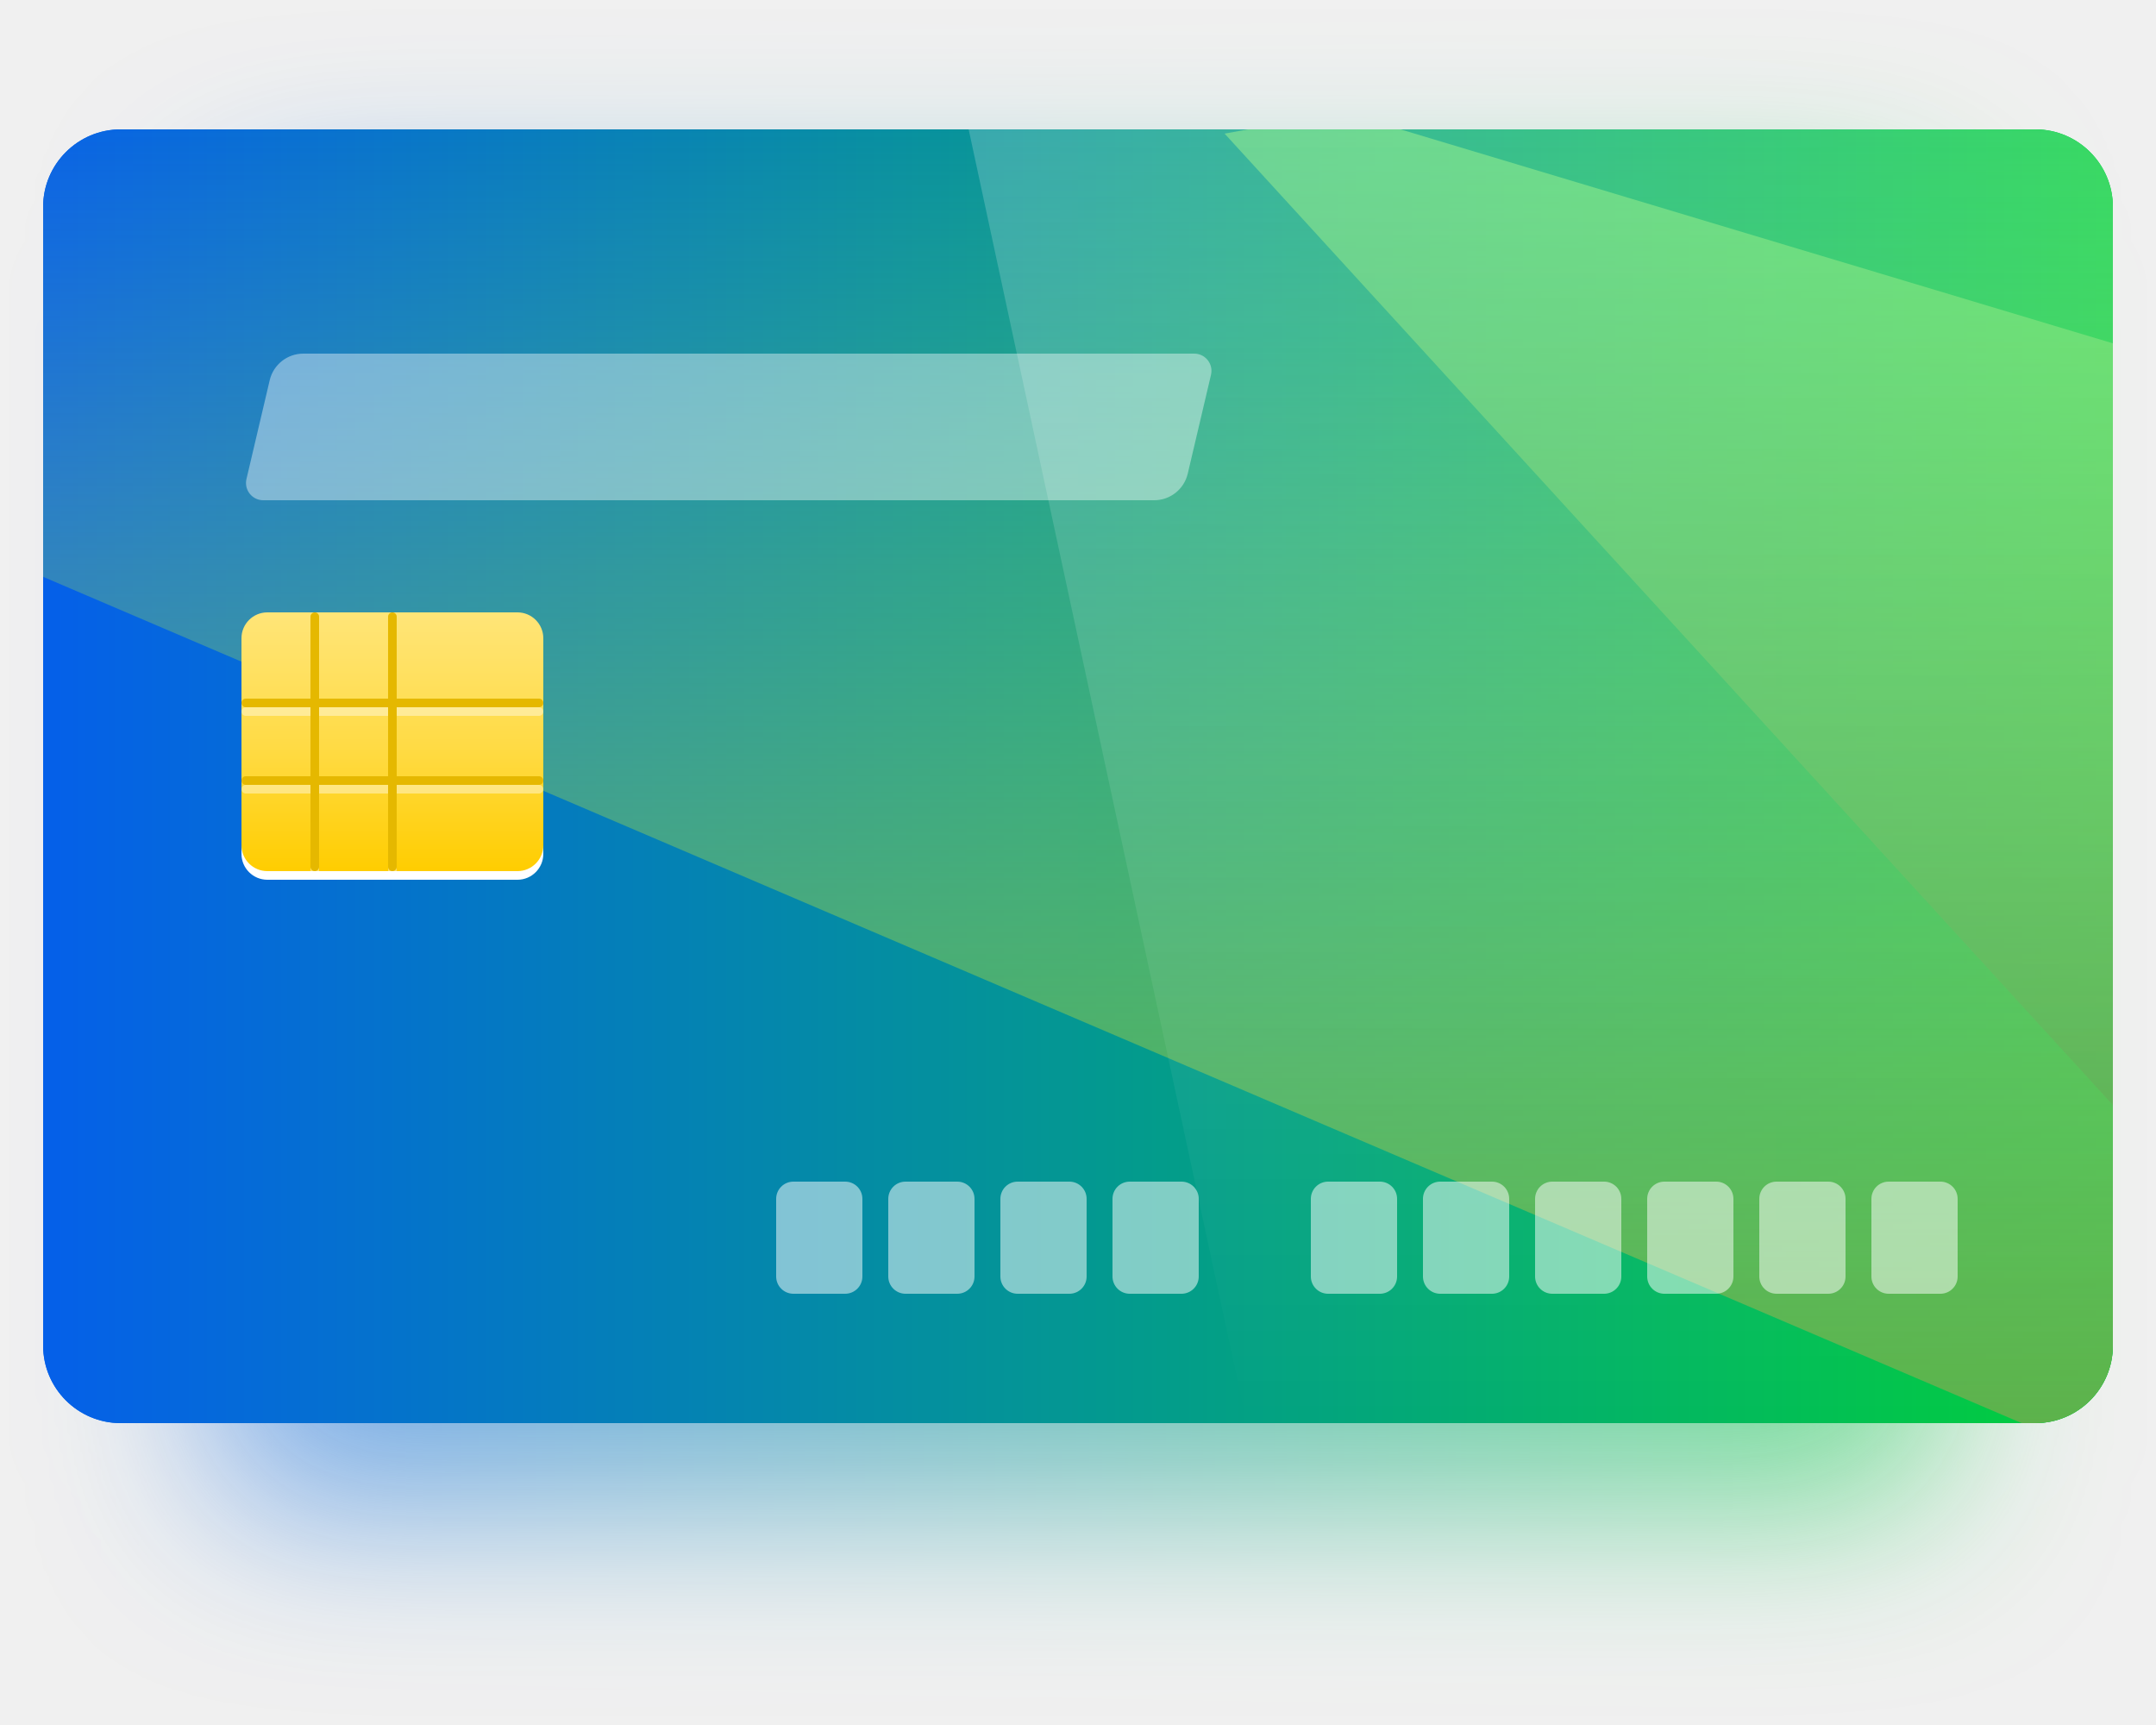
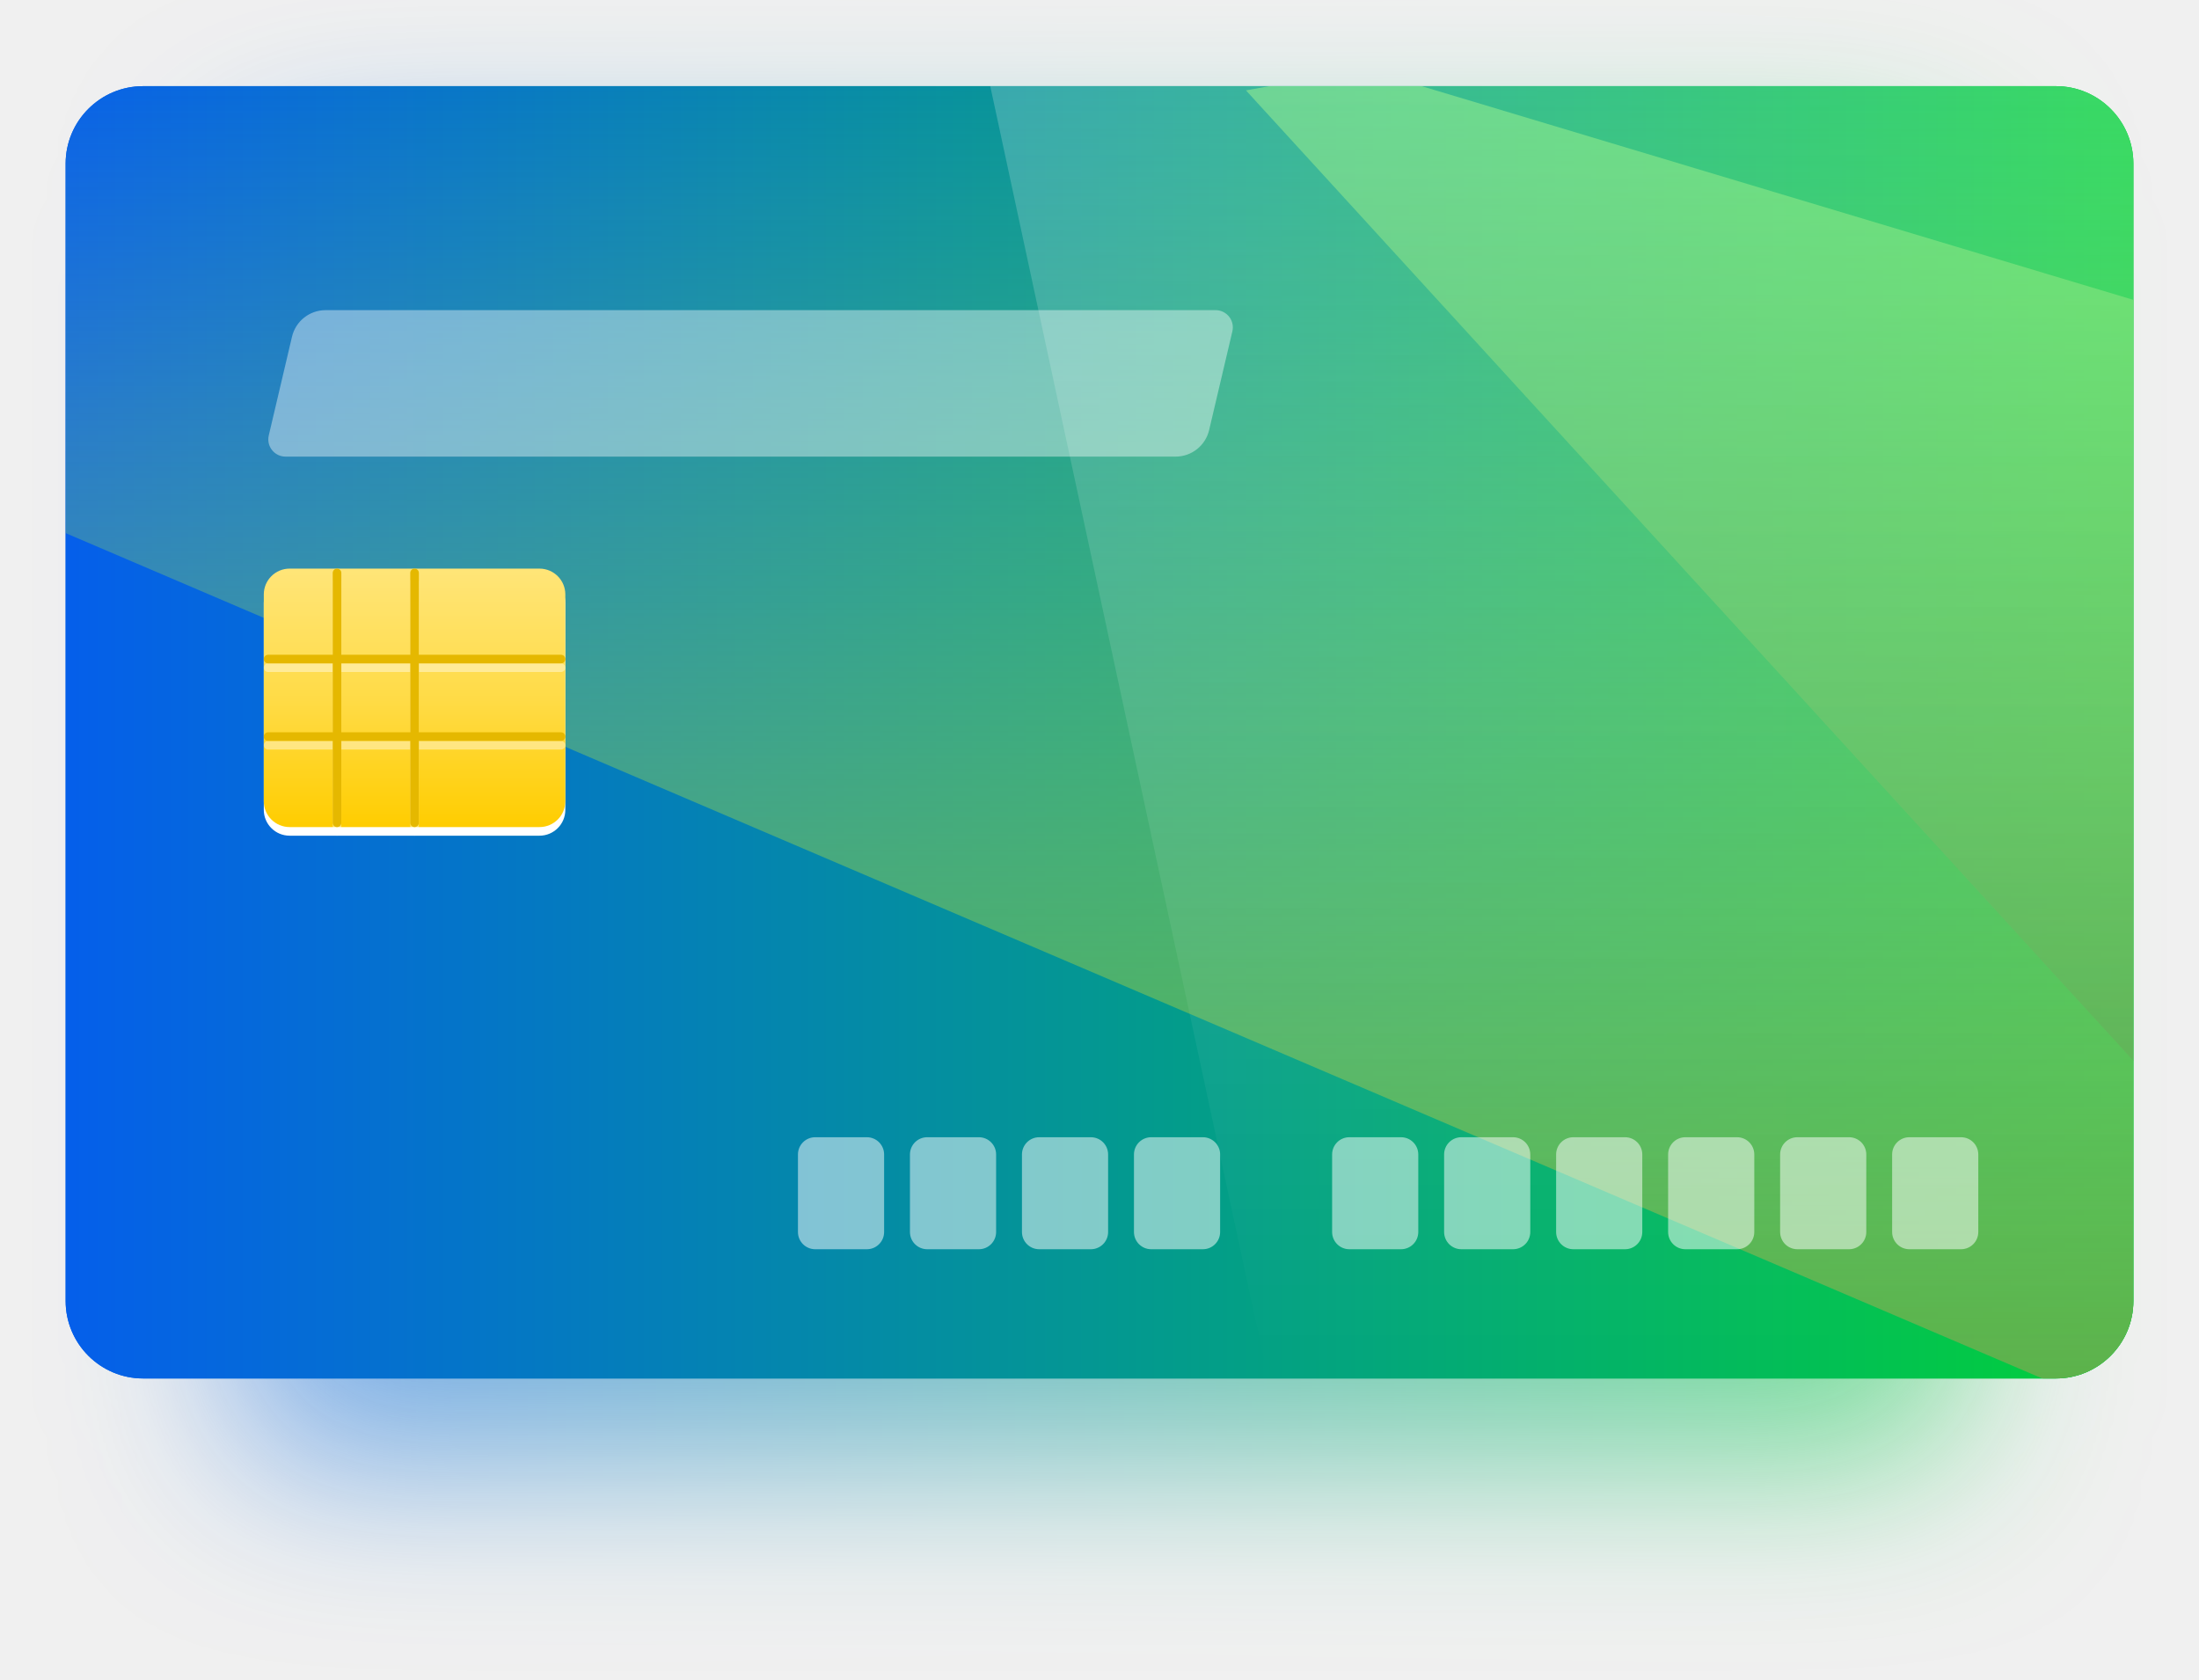
- <svg xmlns="http://www.w3.org/2000/svg" xmlns:xlink="http://www.w3.org/1999/xlink" width="250px" height="200px" viewBox="0 0 250 200" version="1.1">
+ <svg xmlns="http://www.w3.org/2000/svg" xmlns:xlink="http://www.w3.org/1999/xlink" width="250px" height="191px" viewBox="0 5 250 195" version="1.1">
  <defs>
    <linearGradient x1="0%" y1="50%" x2="100%" y2="50%" id="linearGradient-1">
      <stop stop-color="#055FEA" offset="0%" />
      <stop stop-color="#02D03A" offset="100%" />
    </linearGradient>
    <filter x="-15.0%" y="-20.0%" width="130.0%" height="140.0%" filterUnits="objectBoundingBox" id="filter-2">
      <feGaussianBlur stdDeviation="10" in="SourceGraphic" />
    </filter>
    <linearGradient x1="0%" y1="50%" x2="100%" y2="50%" id="linearGradient-3">
      <stop stop-color="#055FEA" offset="0%" />
      <stop stop-color="#02D03A" offset="100%" />
    </linearGradient>
    <path d="M9,0 L231,0 C235.971,-1.77635684e-15 240,4.029 240,9 L240,141 C240,145.971 235.971,150 231,150 L9,150 C4.029,150 6.08718376e-16,145.971 0,141 L0,9 C-6.08718376e-16,4.029 4.029,0 9,0 Z" id="path-4" />
    <linearGradient x1="50%" y1="0%" x2="50%" y2="100%" id="linearGradient-6">
      <stop stop-color="#97D881" stop-opacity="0" offset="0%" />
      <stop stop-color="#5EB04A" offset="100%" />
    </linearGradient>
    <linearGradient x1="50%" y1="0%" x2="50%" y2="100%" id="linearGradient-7">
      <stop stop-color="#8EF575" offset="0%" />
      <stop stop-color="#5FA14F" offset="100%" />
    </linearGradient>
    <linearGradient x1="50%" y1="0%" x2="50%" y2="100%" id="linearGradient-8">
      <stop stop-color="#FFE578" offset="0%" />
      <stop stop-color="#FFDB45" offset="51.638%" />
      <stop stop-color="#FFCD00" offset="100%" />
    </linearGradient>
    <linearGradient x1="50%" y1="0%" x2="50%" y2="100%" id="linearGradient-9">
      <stop stop-color="#FFFFFF" offset="0%" />
      <stop stop-color="#FFFFFF" stop-opacity="0" offset="100%" />
    </linearGradient>
    <path d="M0.321,0 L124,0 C128.971,-1.77635684e-15 133,4.029 133,9 L133,141 C133,145.971 128.971,150 124,150 L32.562,150 L0.321,0 Z" id="path-10" />
  </defs>
  <g id="Main" stroke="none" stroke-width="1" fill="none" fill-rule="evenodd">
    <g id="Index" transform="translate(-1000, -1626)">
      <g id="Group-46" transform="translate(195, 1535)">
        <g id="Group-25">
          <g id="Group-23-Copy-4" transform="translate(810, 90)">
            <g id="petrol" transform="translate(0, 16)">
              <path d="M27.5,10 L212.5,10 C216.642,10 220,14.029 220,19 L220,151 C220,155.971 216.642,160 212.5,160 L27.5,160 C23.358,160 20,155.971 20,151 L20,19 C20,14.029 23.358,10 27.5,10 Z" id="Rectangle-7" fill="url(#linearGradient-1)" opacity="0.5" filter="url(#filter-2)" />
              <path d="M9,0 L231,0 C235.971,-1.77635684e-15 240,4.029 240,9 L240,141 C240,145.971 235.971,150 231,150 L9,150 C4.029,150 6.08718376e-16,145.971 0,141 L0,9 C-6.08718376e-16,4.029 4.029,0 9,0 Z" id="Rectangle-7" fill="url(#linearGradient-3)" />
              <g id="Path-5-+-Path-4-Mask">
                <mask id="mask-5" fill="white">
                  <use xlink:href="#path-4" />
                </mask>
                <use id="Mask" fill="url(#linearGradient-3)" xlink:href="#path-4" />
                <polygon id="Path-5" fill="url(#linearGradient-6)" mask="url(#mask-5)" points="-3 50.596 243.449 156 266 9.956 240.161 -5 -3 -0.345" />
                <polygon id="Path-4" fill="url(#linearGradient-7)" opacity="0.5" mask="url(#mask-5)" points="137 0.491 242.627 116 244 26.01 150.733 -2" />
              </g>
              <g id="Group-30" opacity="0.5" transform="translate(85, 122)" fill="#FFFFFF">
                <rect id="Rectangle-11" x="0" y="0" width="10" height="13" rx="2" />
                <rect id="Rectangle-11-Copy" x="13" y="0" width="10" height="13" rx="2" />
                <rect id="Rectangle-11-Copy-2" x="26" y="0" width="10" height="13" rx="2" />
                <rect id="Rectangle-11-Copy-3" x="39" y="0" width="10" height="13" rx="2" />
                <rect id="Rectangle-11-Copy-4" x="62" y="0" width="10" height="13" rx="2" />
                <rect id="Rectangle-11-Copy-5" x="75" y="0" width="10" height="13" rx="2" />
                <rect id="Rectangle-11-Copy-6" x="88" y="0" width="10" height="13" rx="2" />
                <rect id="Rectangle-11-Copy-7" x="101" y="0" width="10" height="13" rx="2" />
                <rect id="Rectangle-11-Copy-8" x="114" y="0" width="10" height="13" rx="2" />
                <rect id="Rectangle-11-Copy-9" x="127" y="0" width="10" height="13" rx="2" />
              </g>
              <g id="Group-31" transform="translate(23, 56)">
                <path d="M3,1 L32,1 C33.657,1 35,2.343 35,4 L35,28 C35,29.657 33.657,31 32,31 L3,31 C1.343,31 1.97926296e-15,29.657 1.77635684e-15,28 L0,4 C-2.02906125e-16,2.343 1.343,1 3,1 Z" id="Rectangle-10" fill="#FFFFFF" />
                <path d="M3,0 L32,0 C33.657,-3.04359188e-16 35,1.343 35,3 L35,27 C35,28.657 33.657,30 32,30 L3,30 C1.343,30 1.97926296e-15,28.657 1.77635684e-15,27 L0,3 C-2.02906125e-16,1.343 1.343,3.04359188e-16 3,0 Z" id="Rectangle-10" fill="url(#linearGradient-8)" />
                <path d="M9,11 L17,11 L17,1.5 C17,1.224 17.224,1 17.5,1 C17.776,1 18,1.224 18,1.5 L18,11 L34.5,11 C34.776,11 35,11.224 35,11.5 C35,11.776 34.776,12 34.5,12 L18,12 L18,20 L34.5,20 C34.776,20 35,20.224 35,20.5 C35,20.776 34.776,21 34.5,21 L18,21 L18,30.5 C18,30.776 17.776,31 17.5,31 C17.224,31 17,30.776 17,30.5 L17,21 L9,21 L9,30.5 C9,30.776 8.776,31 8.5,31 C8.224,31 8,30.776 8,30.5 L8,21 L0.5,21 C0.224,21 3.38176876e-17,20.776 0,20.5 C-3.38176876e-17,20.224 0.224,20 0.5,20 L8,20 L8,12 L0.5,12 C0.224,12 3.38176876e-17,11.776 0,11.5 C-3.38176876e-17,11.224 0.224,11 0.5,11 L8,11 L8,1.5 C8,1.224 8.224,1 8.5,1 C8.776,1 9,1.224 9,1.5 L9,11 Z M9,12 L9,20 L17,20 L17,12 L9,12 Z" id="Combined-Shape" fill="#FFFFFF" opacity="0.4" />
                <path d="M9,10 L17,10 L17,0.5 C17,0.224 17.224,5.07265313e-17 17.5,0 C17.776,-5.07265313e-17 18,0.224 18,0.5 L18,10 L34.5,10 C34.776,10 35,10.224 35,10.5 C35,10.776 34.776,11 34.5,11 L18,11 L18,19 L34.5,19 C34.776,19 35,19.224 35,19.5 C35,19.776 34.776,20 34.5,20 L18,20 L18,29.5 C18,29.776 17.776,30 17.5,30 C17.224,30 17,29.776 17,29.5 L17,20 L9,20 L9,29.5 C9,29.776 8.776,30 8.5,30 C8.224,30 8,29.776 8,29.5 L8,20 L0.5,20 C0.224,20 3.38176876e-17,19.776 0,19.5 C-3.38176876e-17,19.224 0.224,19 0.5,19 L8,19 L8,11 L0.5,11 C0.224,11 3.38176876e-17,10.776 0,10.5 C-3.38176876e-17,10.224 0.224,10 0.5,10 L8,10 L8,0.5 C8,0.224 8.224,5.07265313e-17 8.5,0 C8.776,-5.07265313e-17 9,0.224 9,0.5 L9,10 Z M9,11 L9,19 L17,19 L17,11 L9,11 Z" id="Combined-Shape" fill="#E5B800" />
              </g>
              <path d="M30.168,26 L133.475,26 C134.579,26 135.475,26.895 135.475,28 C135.475,28.154 135.457,28.308 135.422,28.458 L132.726,39.916 C132.3,41.723 130.688,43 128.832,43 L25.525,43 C24.421,43 23.525,42.105 23.525,41 C23.525,40.846 23.543,40.692 23.578,40.542 L26.274,29.084 C26.7,27.277 28.312,26 30.168,26 Z" id="Rectangle-14" fill="#FFFFFF" opacity="0.4" />
              <g id="Group-20" transform="translate(107, 0)">
                <g id="Group-22">
                  <mask id="mask-11" fill="white">
                    <use xlink:href="#path-10" />
                  </mask>
                  <use id="Mask" fill="url(#linearGradient-9)" opacity="0.2" xlink:href="#path-10" />
                </g>
              </g>
            </g>
          </g>
        </g>
      </g>
    </g>
  </g>
</svg>
